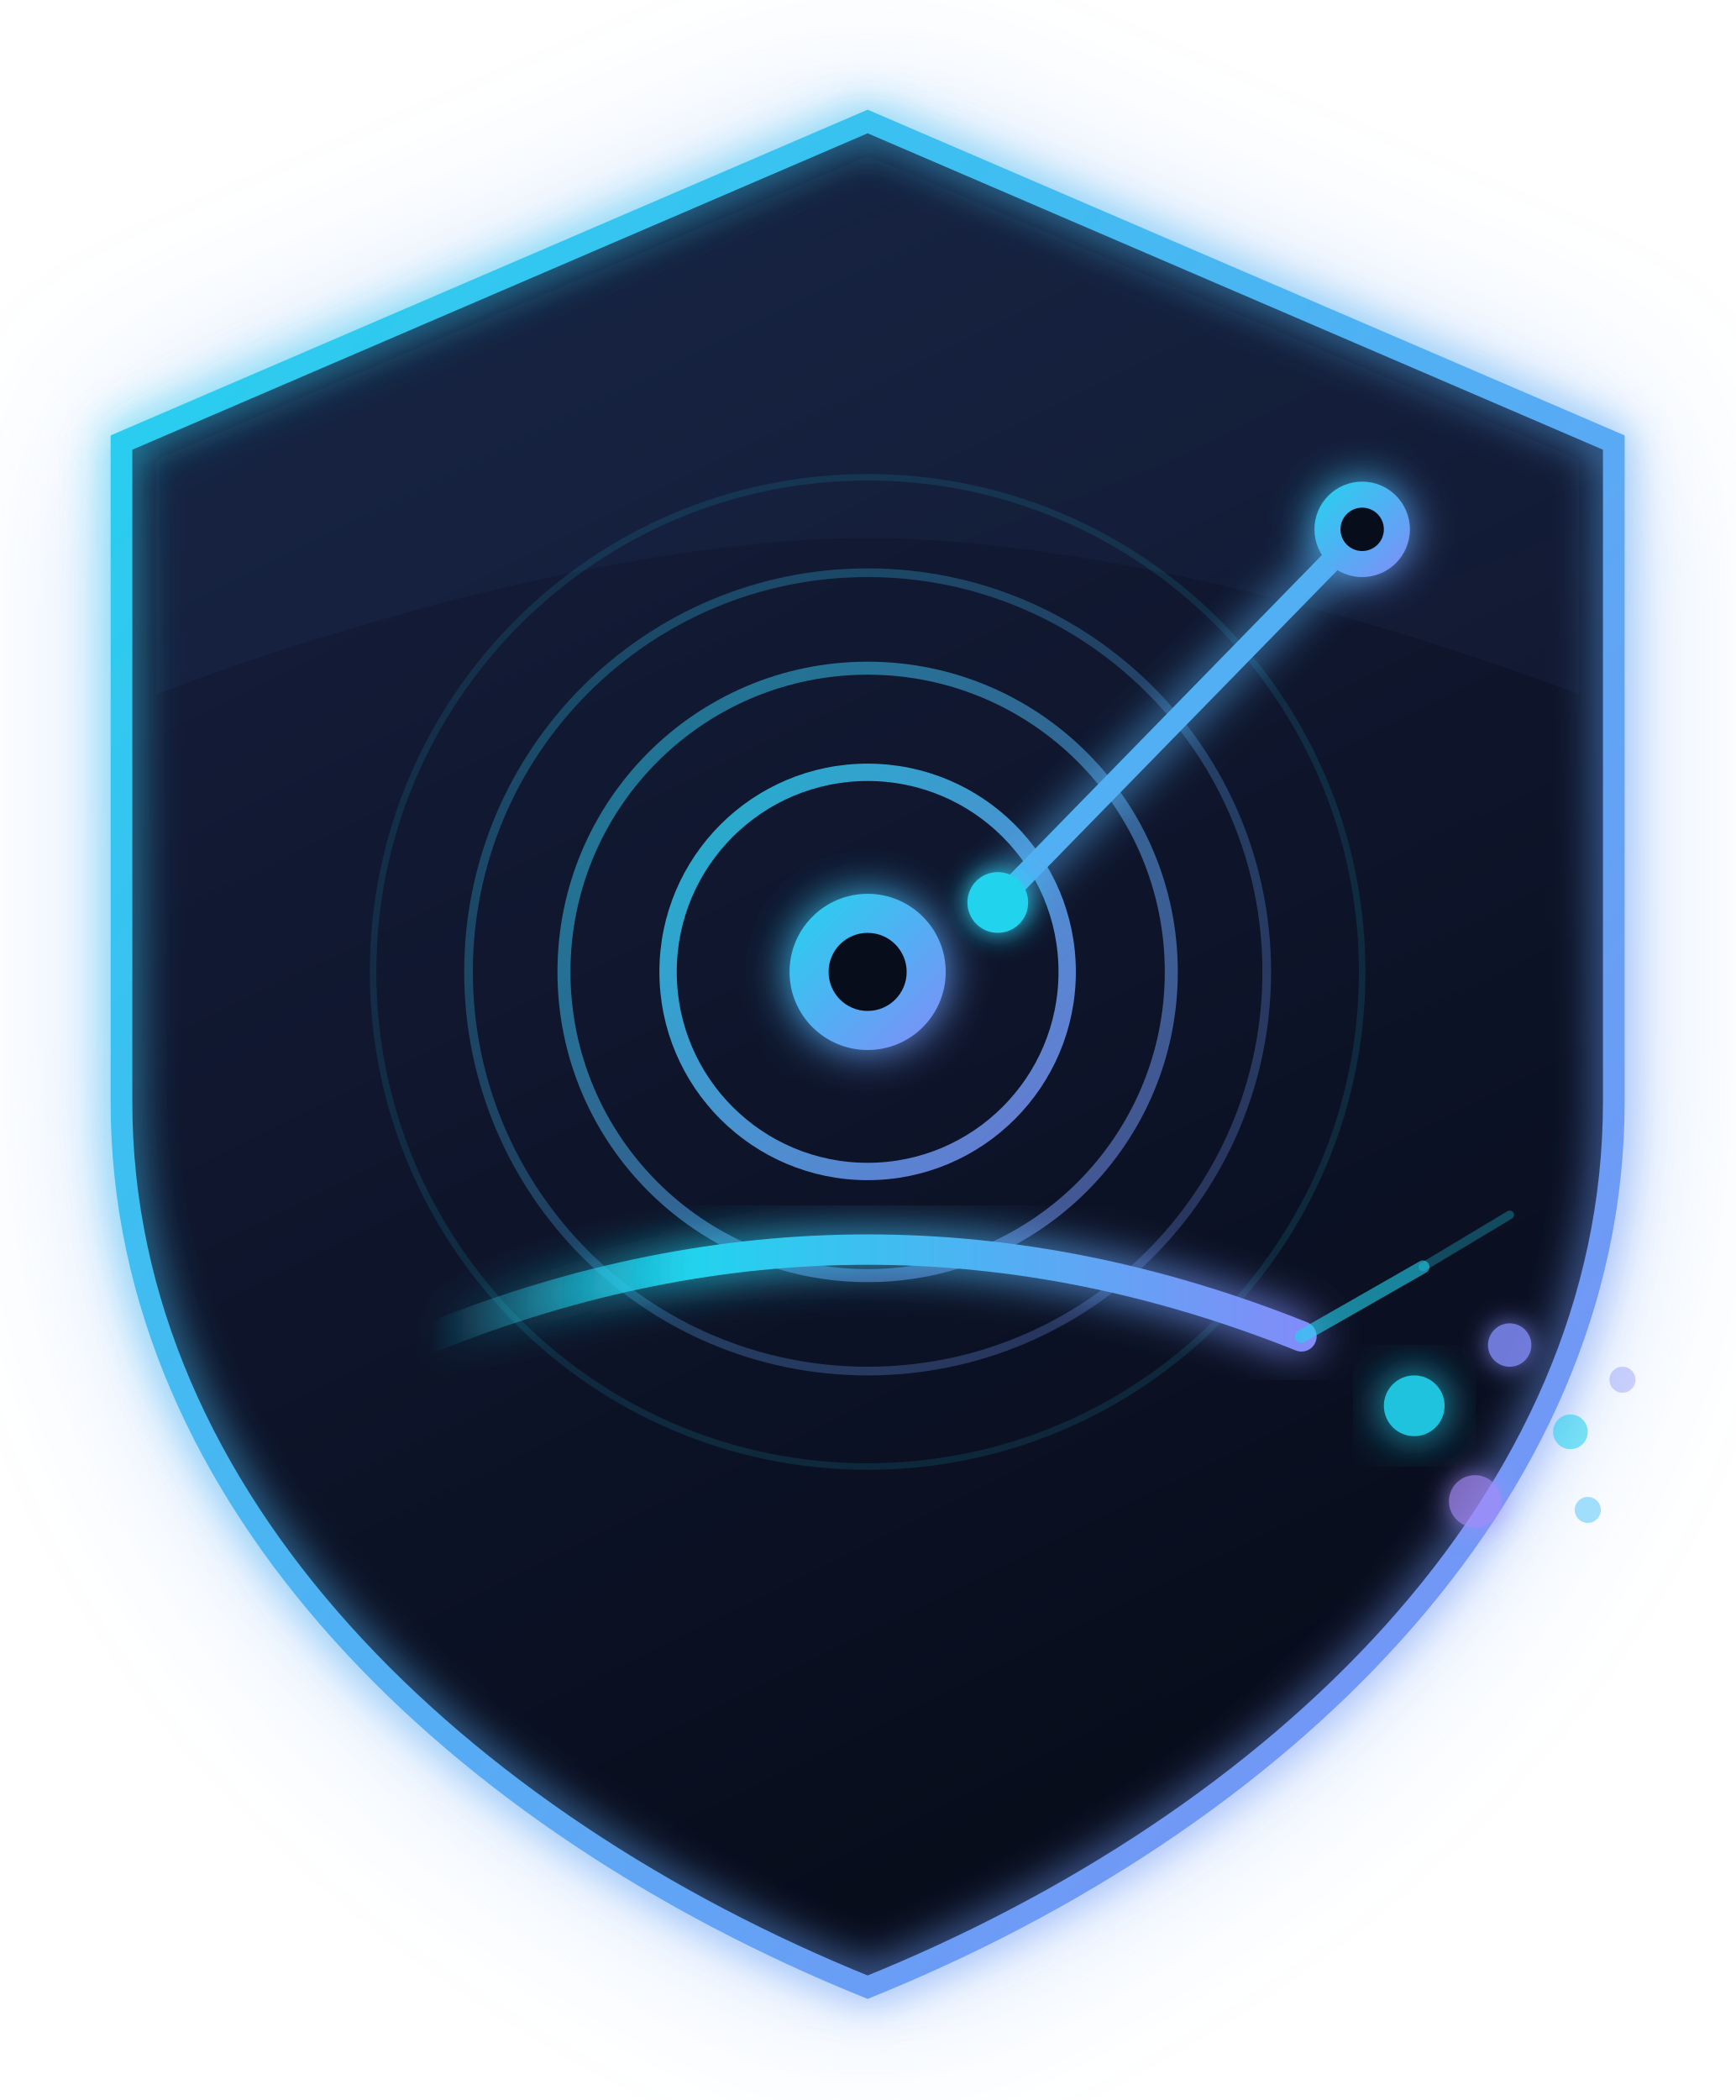
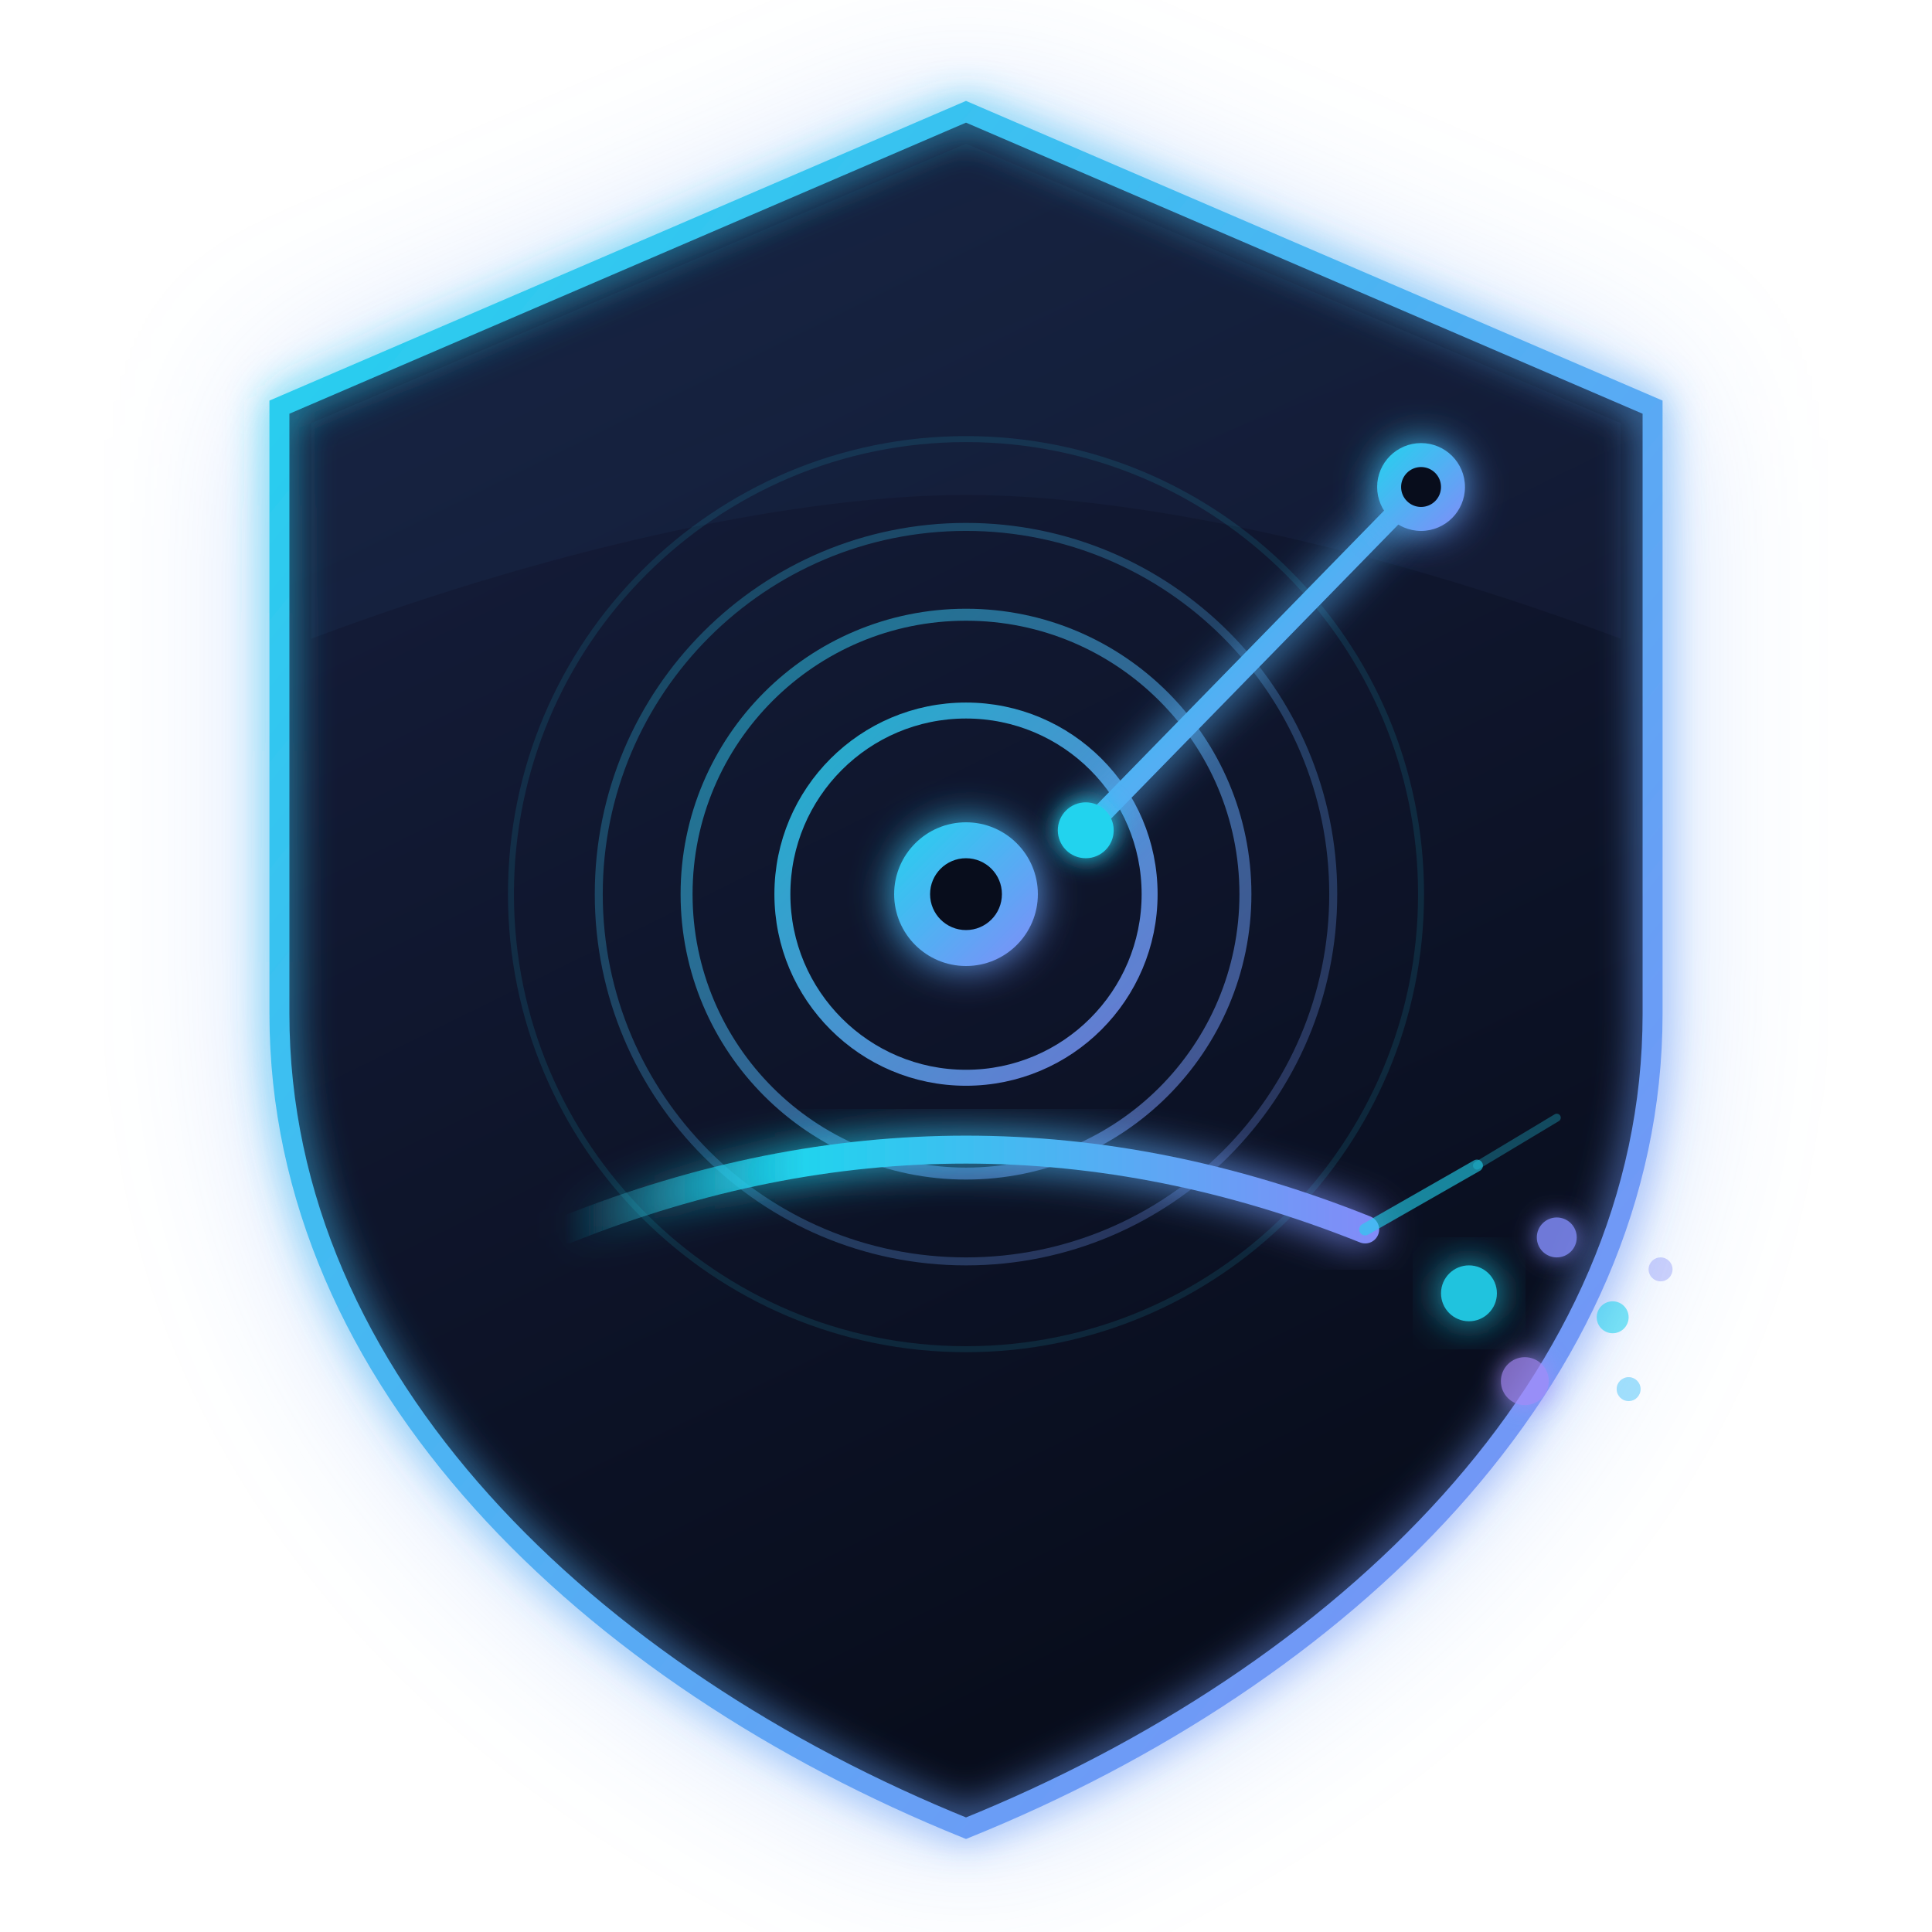
- <svg xmlns="http://www.w3.org/2000/svg" viewBox="0 0 200 242" width="200" height="242">
+ <svg xmlns="http://www.w3.org/2000/svg" viewBox="-21 0 242 242" width="242" height="242">
  <defs>
    <linearGradient id="shieldBg" x1="0" y1="0" x2="0.4" y2="1">
      <stop offset="0%" stop-color="#172040" />
      <stop offset="100%" stop-color="#080d1c" />
    </linearGradient>
    <linearGradient id="accent" x1="0" y1="0" x2="1" y2="1">
      <stop offset="0%" stop-color="#22d3ee" />
      <stop offset="100%" stop-color="#818cf8" />
    </linearGradient>
    <linearGradient id="accentReverse" x1="1" y1="0" x2="0" y2="1">
      <stop offset="0%" stop-color="#818cf8" />
      <stop offset="100%" stop-color="#22d3ee" />
    </linearGradient>
    <linearGradient id="sweepGrad" x1="0" y1="0" x2="1" y2="0">
      <stop offset="0%" stop-color="#22d3ee" stop-opacity="0" />
      <stop offset="30%" stop-color="#22d3ee" />
      <stop offset="100%" stop-color="#818cf8" />
    </linearGradient>
    <filter id="glow" x="-50%" y="-50%" width="200%" height="200%">
      <feGaussianBlur stdDeviation="2.5" result="blur" />
      <feMerge>
        <feMergeNode in="blur" />
        <feMergeNode in="SourceGraphic" />
      </feMerge>
    </filter>
    <filter id="softGlow" x="-60%" y="-60%" width="220%" height="220%">
      <feGaussianBlur stdDeviation="10" />
    </filter>
    <filter id="tinyGlow" x="-80%" y="-80%" width="260%" height="260%">
      <feGaussianBlur stdDeviation="1.5" result="blur" />
      <feMerge>
        <feMergeNode in="blur" />
        <feMergeNode in="SourceGraphic" />
      </feMerge>
    </filter>
    <clipPath id="shieldClip">
      <path d="M100 14 L186 51 L186 127 C186 173 147 210 100 229 C53 210 14 173 14 127 L14 51 Z" />
    </clipPath>
  </defs>
  <path d="M100 14 L186 51 L186 127 C186 173 147 210 100 229 C53 210 14 173 14 127 L14 51 Z" fill="#3b82f6" filter="url(#softGlow)" opacity="0.3" />
  <path d="M100 14 L186 51 L186 127 C186 173 147 210 100 229 C53 210 14 173 14 127 L14 51 Z" fill="url(#shieldBg)" />
  <path d="M100 18 L182 53 L182 80 C150 68 120 62 100 62 C80 62 50 68 18 80 L18 53 Z" fill="url(#accent)" opacity="0.04" />
  <path d="M100 14 L186 51 L186 127 C186 173 147 210 100 229 C53 210 14 173 14 127 L14 51 Z" fill="none" stroke="url(#accent)" stroke-width="2.5" filter="url(#glow)" />
  <circle cx="100" cy="112" r="57" fill="none" stroke="#22d3ee" stroke-width="0.75" opacity="0.12" />
  <circle cx="100" cy="112" r="46" fill="none" stroke="url(#accent)" stroke-width="1" opacity="0.28" />
  <circle cx="100" cy="112" r="35" fill="none" stroke="url(#accent)" stroke-width="1.5" opacity="0.52" />
  <circle cx="100" cy="112" r="23" fill="none" stroke="url(#accent)" stroke-width="2" opacity="0.82" />
  <circle cx="100" cy="112" r="9" fill="url(#accent)" filter="url(#glow)" />
  <circle cx="100" cy="112" r="4.5" fill="#080d1c" />
  <line x1="157" y1="61" x2="115" y2="104" stroke="url(#accent)" stroke-width="2.5" stroke-linecap="round" filter="url(#glow)" />
  <circle cx="157" cy="61" r="5.5" fill="url(#accent)" filter="url(#glow)" />
  <circle cx="157" cy="61" r="2.5" fill="#080d1c" />
  <circle cx="115" cy="104" r="3.5" fill="#22d3ee" filter="url(#tinyGlow)" />
  <path d="M50 154 Q100 134 150 154" stroke="url(#sweepGrad)" stroke-width="3.5" fill="none" stroke-linecap="round" filter="url(#glow)" />
  <line x1="150" y1="154" x2="164" y2="146" stroke="#22d3ee" stroke-width="1.5" stroke-linecap="round" opacity="0.6" />
  <line x1="164" y1="146" x2="174" y2="140" stroke="#22d3ee" stroke-width="1" stroke-linecap="round" opacity="0.3" />
  <circle cx="163" cy="162" r="3.5" fill="#22d3ee" filter="url(#glow)" opacity="0.92" />
  <circle cx="174" cy="155" r="2.5" fill="#818cf8" filter="url(#tinyGlow)" opacity="0.85" />
  <circle cx="181" cy="165" r="2" fill="#22d3ee" opacity="0.58" />
  <circle cx="170" cy="173" r="3" fill="#a78bfa" filter="url(#tinyGlow)" opacity="0.72" />
  <circle cx="183" cy="174" r="1.5" fill="#38bdf8" opacity="0.46" />
  <circle cx="187" cy="159" r="1.5" fill="#818cf8" opacity="0.38" />
</svg>
